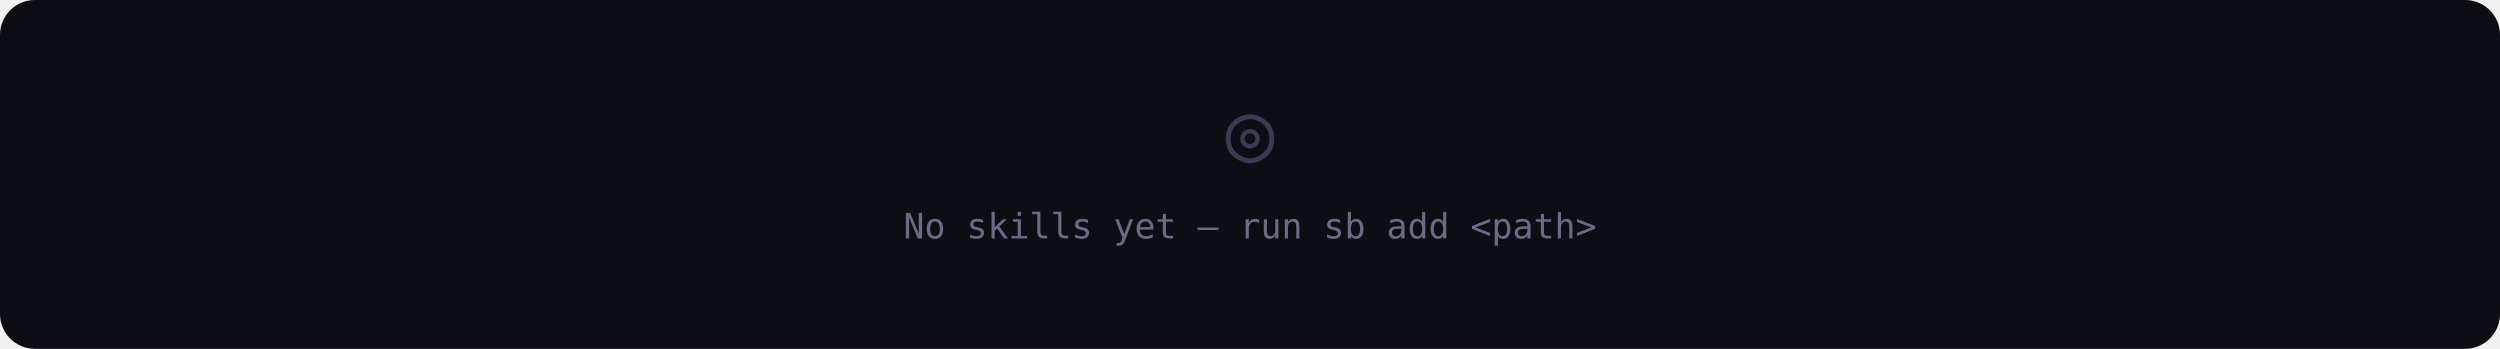
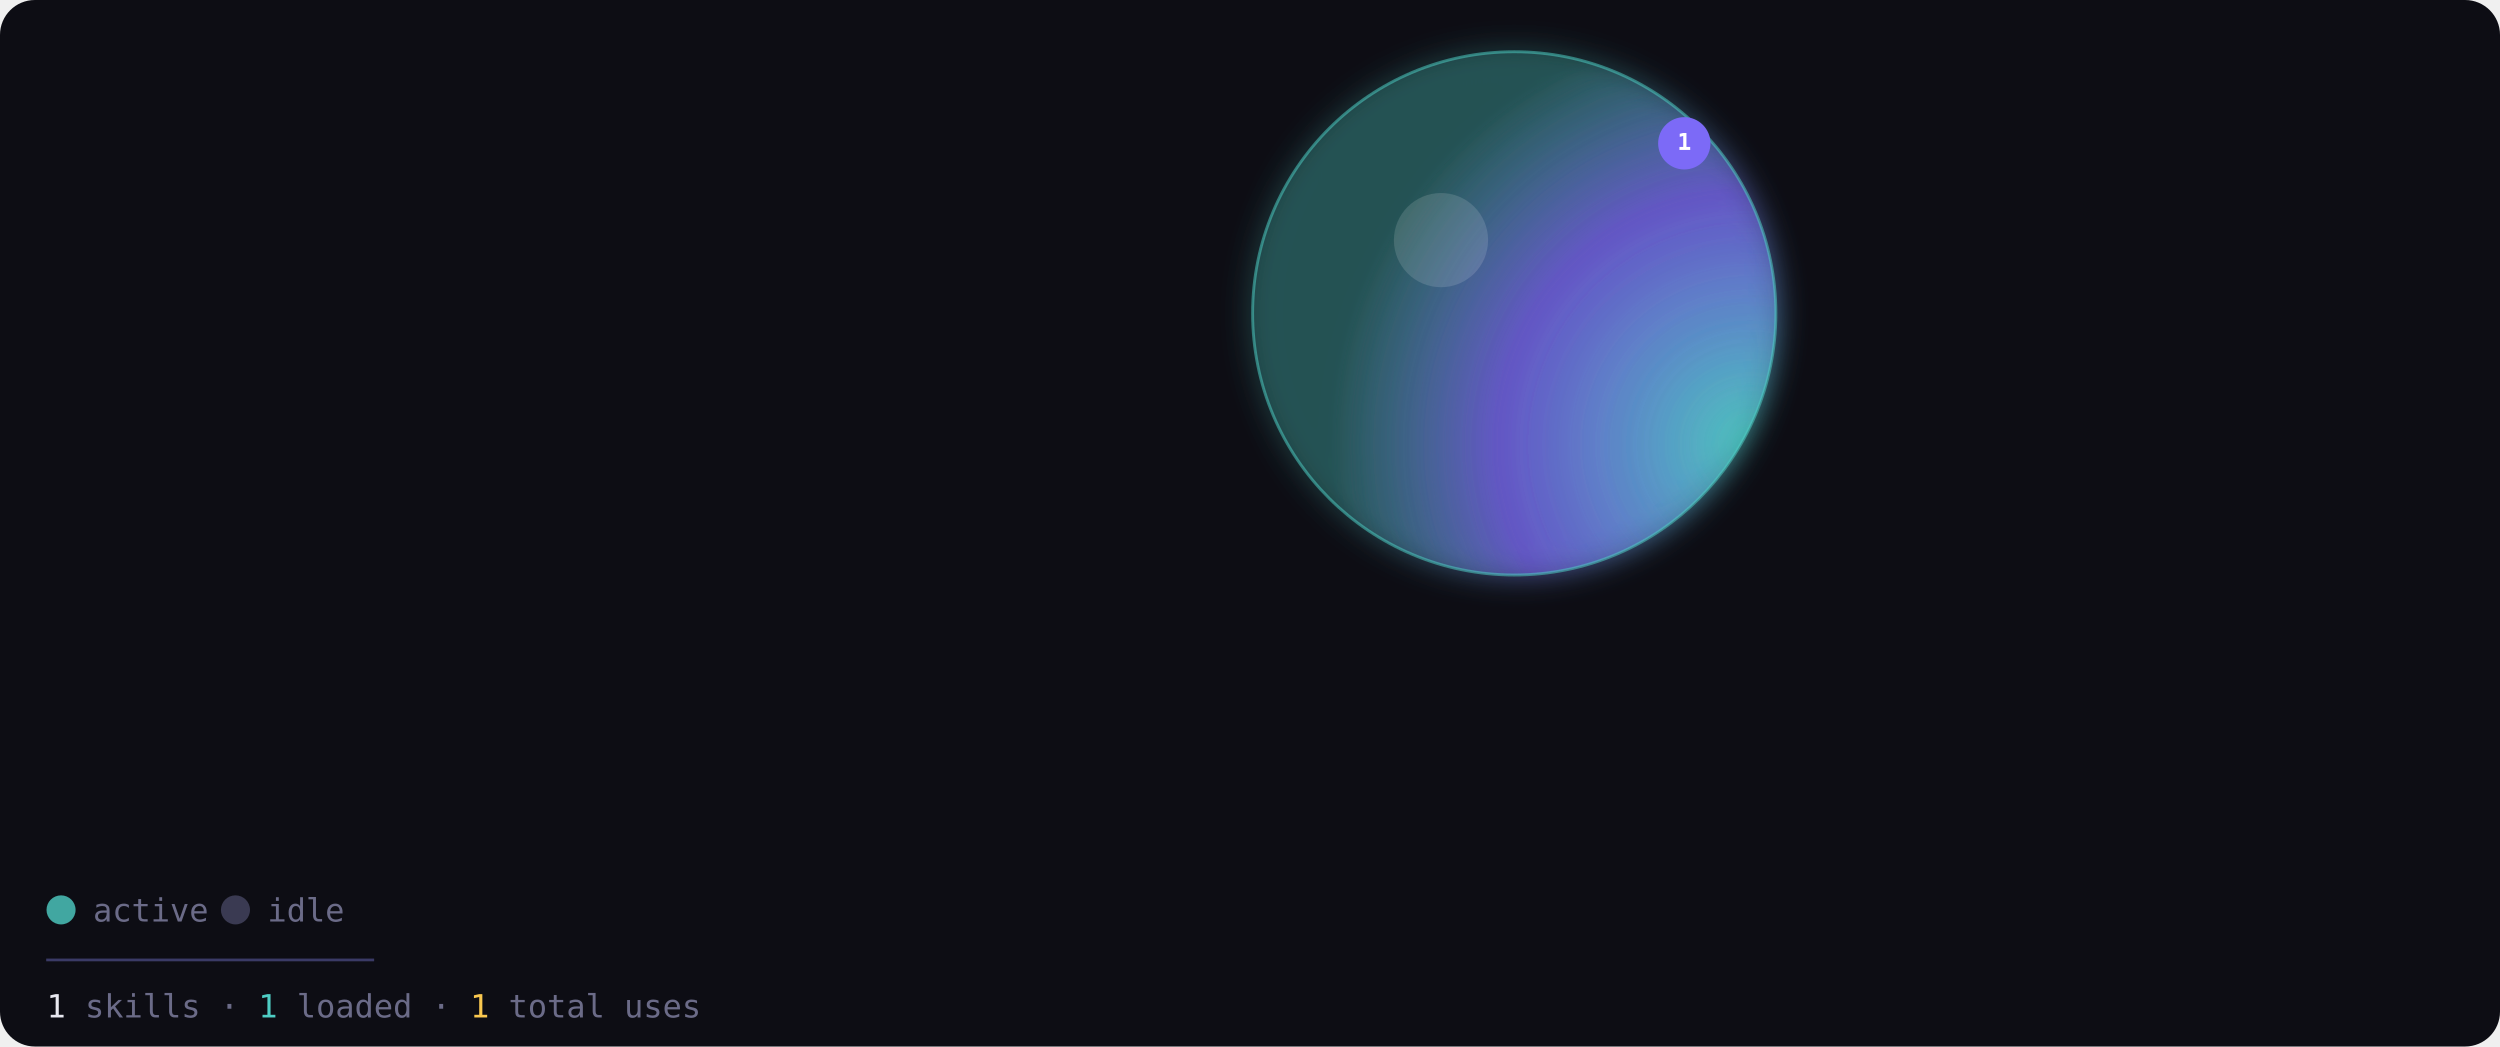
- <svg xmlns="http://www.w3.org/2000/svg" viewBox="0 0 860 120" width="860" height="120">
-   <rect width="860" height="120" rx="12" fill="#0d0d14" />
-   <text x="430" y="55" text-anchor="middle" font-family="monospace" font-size="28" fill="#3a3a52">◎</text>
-   <text x="430" y="82" text-anchor="middle" font-family="monospace" font-size="12" fill="#6b6b88">
-     No skills yet — run sb add &lt;path&gt;
+ <svg xmlns="http://www.w3.org/2000/svg" viewBox="0 0 860 360" width="860" height="360" role="img" aria-label="Skill Bubble visualization">
+   <defs>
+     <radialGradient id="g0" cx="0.95" cy="0.75" r="0.8">
+       <stop offset="0%" stop-color="#4ecdc4cc" />
+       <stop offset="60%" stop-color="#7c6af788" />
+       <stop offset="100%" stop-color="#4ecdc433" />
+     </radialGradient>
+     <filter id="glow-loaded" x="-40%" y="-40%" width="180%" height="180%">
+       <feGaussianBlur stdDeviation="5" result="blur" />
+       <feMerge>
+         <feMergeNode in="blur" />
+         <feMergeNode in="SourceGraphic" />
+       </feMerge>
+     </filter>
+     <filter id="glow-idle" x="-20%" y="-20%" width="140%" height="140%">
+       <feGaussianBlur stdDeviation="2" result="blur" />
+       <feMerge>
+         <feMergeNode in="blur" />
+         <feMergeNode in="SourceGraphic" />
+       </feMerge>
+     </filter>
+     <style>
+       .bubble-loaded { animation: pulse 3s ease-in-out infinite; }
+       #bubble-0 { animation-delay: 0.0s; }
+ @keyframes pulse {
+   0%, 100% { opacity: 0.92; transform-origin: center; transform: scale(1); }
+   50%       { opacity: 1.00; transform: scale(1.035); }
+ }
+ .label { font-family: 'SF Mono', 'Fira Code', monospace; }
+ 
+     </style>
+   </defs>
+   <rect width="860" height="360" rx="12" fill="#0d0d14" />
+   <g id="bubble-0" class="bubble-loaded">
+     <circle cx="520.9" cy="107.8" r="90" fill="url(#g0)" stroke="#4ecdc488" stroke-width="1" filter="url(#glow-loaded)" />
+     <circle cx="495.7" cy="82.6" r="16.2" fill="#ffffff22" />
+     <text x="520.9" y="107.8" text-anchor="middle" dominant-baseline="middle" class="label" font-size="13" font-weight="600" fill="#e8fffe" />
+     <circle cx="579.4" cy="49.3" r="9" fill="#7c6af7" />
+     <text x="579.4" y="49.3" text-anchor="middle" dominant-baseline="middle" class="label" font-size="8" font-weight="700" fill="#fff">1</text>
+   </g>
+   <g font-family="SF Mono, Fira Code, monospace" font-size="11" fill="#6b6b88">
+     <circle cx="21" cy="313" r="5" fill="#4ecdc4" opacity=".8" />
+     <text x="32" y="317">active</text>
+     <circle cx="81" cy="313" r="5" fill="#3a3a52" />
+     <text x="92" y="317">idle</text>
+     <text x="16" y="334" fill="#3a3a66">─────────────────</text>
+     <text x="16" y="350">
+       <tspan fill="#e8e8f0">1</tspan> skills ·
+     <tspan fill="#4ecdc4">1</tspan> loaded ·
+     <tspan fill="#f9c74f">1</tspan> total uses
  </text>
+   </g>
</svg>
